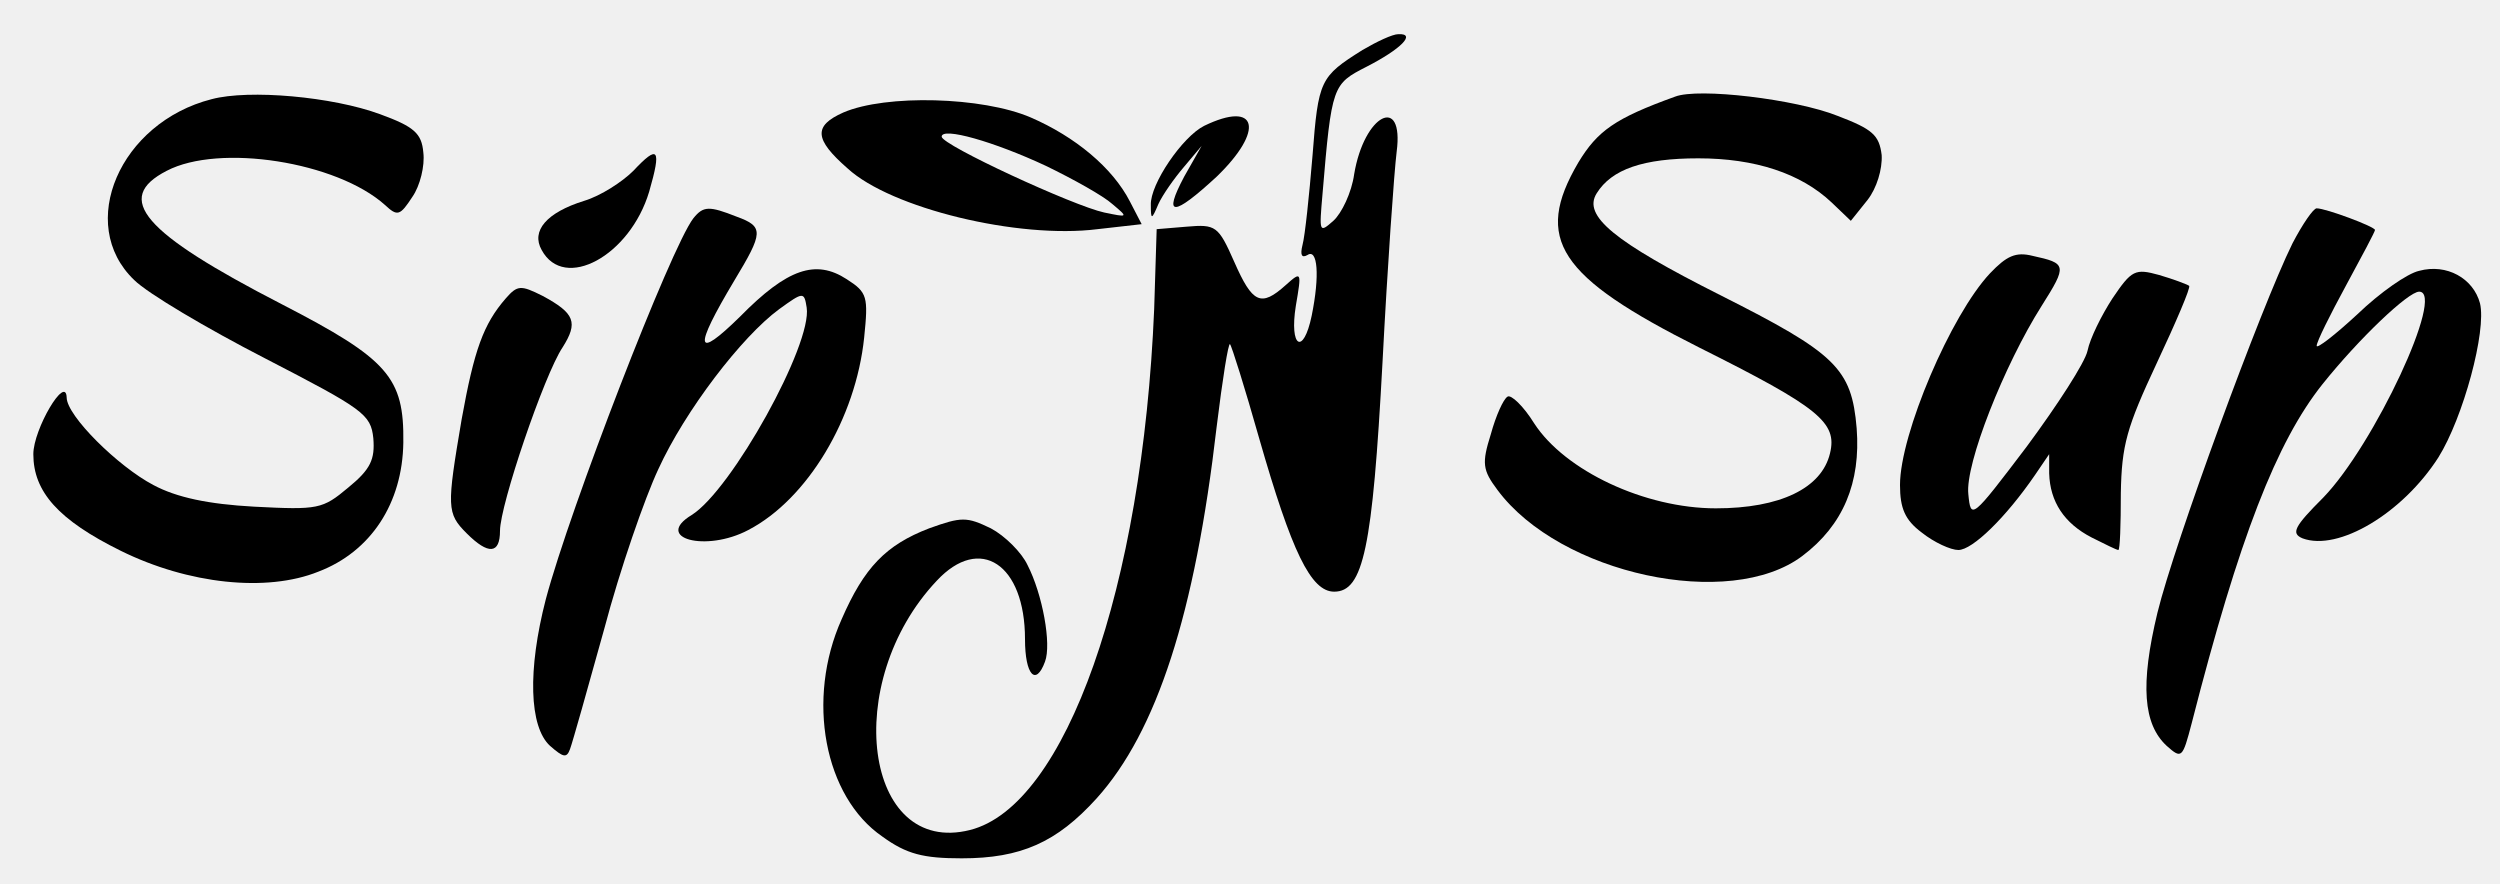
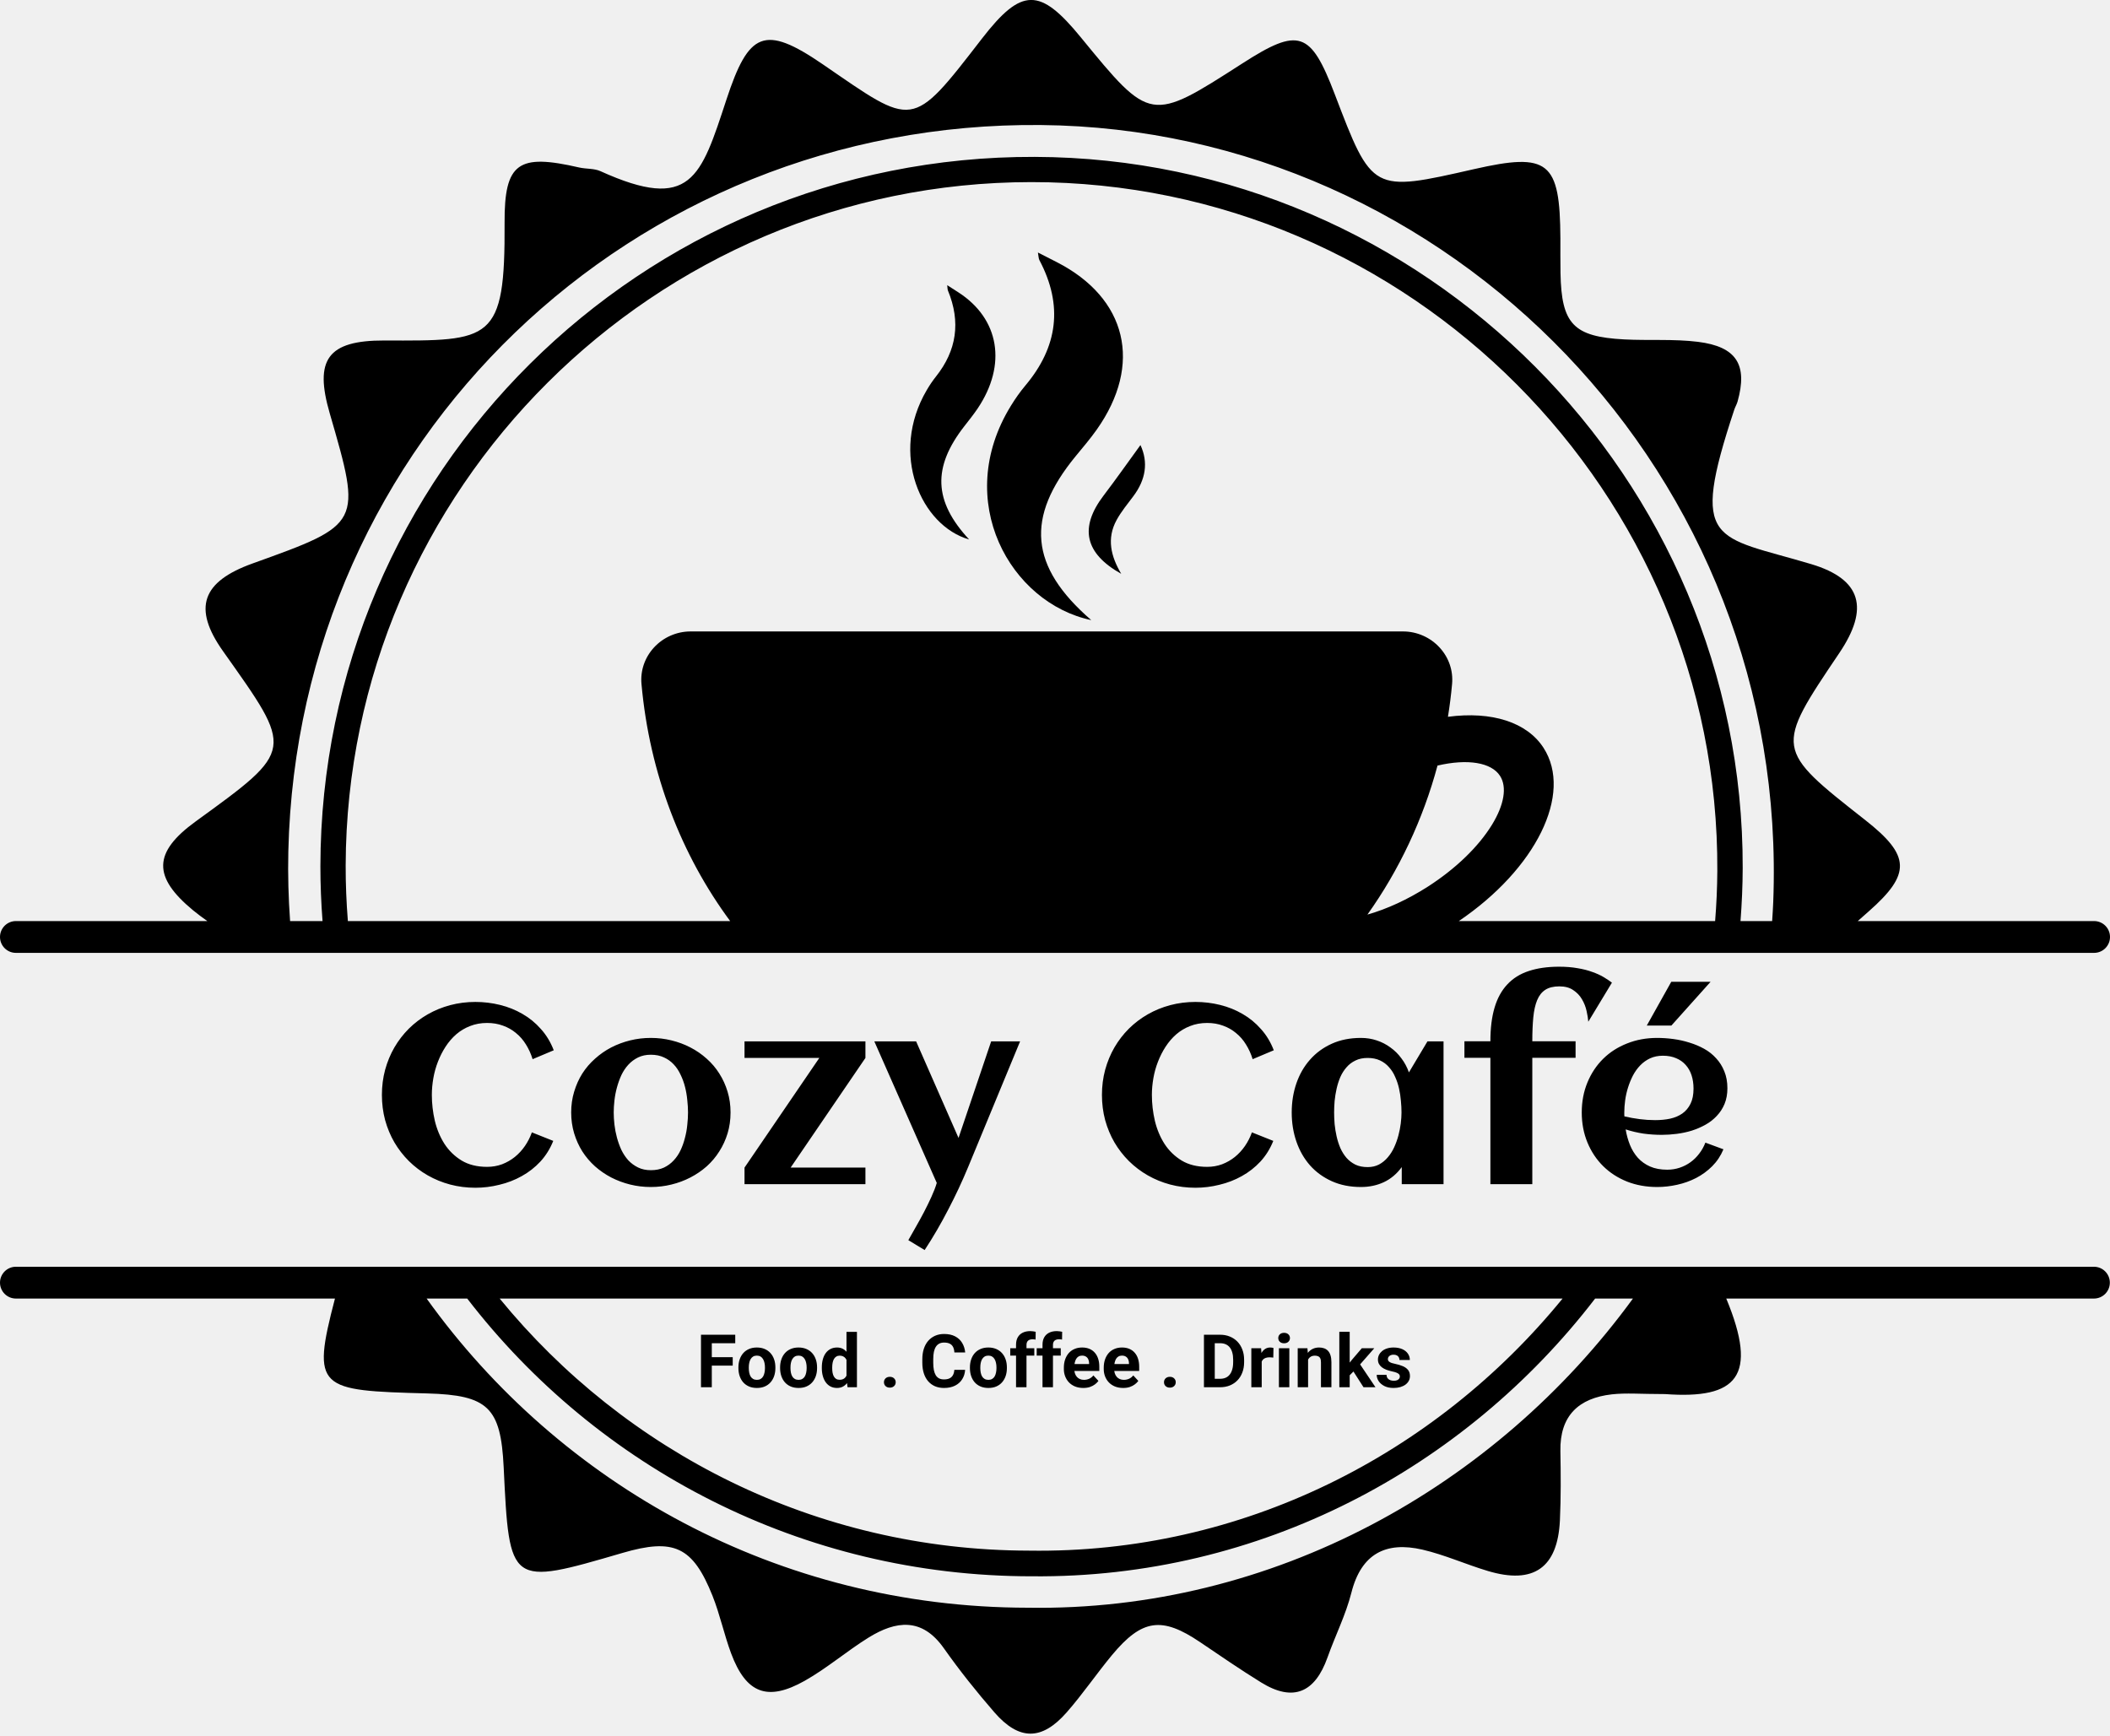
- <svg xmlns="http://www.w3.org/2000/svg" version="1.0" width="300pt" height="106pt" viewBox="0 0 300 106" preserveAspectRatio="xMidYMid meet">
-   <g transform="translate(0,106) scale(0.1,-0.1)" fill="#000000" stroke="none">
-     <path d="M1635 1000 c-51 -32 -53 -36 -60 -127 -4 -48 -9 -96 -12 -107 -3 -12 -1 -16 6 -12 12 8 15 -24 5 -73 -10 -48 -27 -38 -19 12 7 41 7 42 -12 25 -30 -27 -40 -22 -62 28 -19 43 -22 45 -57 42 l-36 -3 -3 -96 c-14 -334 -106 -596 -221 -625 -127 -32 -155 177 -40 299 52 56 106 20 106 -70 0 -43 13 -57 24 -27 8 21 -3 81 -21 116 -7 15 -27 35 -44 44 -29 14 -35 14 -74 0 -52 -20 -78 -47 -105 -109 -43 -96 -21 -213 49 -261 29 -21 49 -26 95 -26 71 0 114 19 162 72 72 80 118 221 144 446 7 57 14 101 16 99 2 -2 18 -53 35 -113 39 -136 62 -184 90 -184 35 0 46 52 58 275 6 116 14 229 17 253 9 69 -39 45 -51 -27 -3 -22 -15 -47 -25 -56 -17 -15 -17 -14 -13 32 11 131 12 132 53 153 41 21 60 40 38 39 -7 0 -26 -9 -43 -19z" />
-     <path d="M254 941 c-110 -28 -163 -150 -93 -217 16 -16 87 -58 157 -94 118 -61 127 -67 130 -96 2 -25 -3 -37 -30 -59 -31 -26 -36 -27 -113 -23 -55 3 -93 11 -121 26 -42 22 -104 83 -104 105 -1 28 -40 -38 -40 -68 0 -45 30 -79 105 -116 81 -40 175 -50 237 -25 63 24 101 82 102 155 1 78 -18 100 -146 166 -167 86 -202 127 -138 160 63 33 204 11 262 -41 15 -14 18 -13 33 10 9 13 15 37 13 53 -2 23 -11 31 -52 46 -57 21 -157 30 -202 18z" />
-     <path d="M2010 944 c-72 -26 -93 -41 -116 -79 -54 -92 -24 -137 145 -222 144 -72 166 -90 157 -127 -10 -42 -60 -66 -137 -66 -85 0 -181 45 -218 102 -13 21 -28 35 -32 32 -5 -3 -14 -23 -20 -45 -11 -35 -10 -43 8 -67 75 -101 279 -145 366 -79 49 37 70 88 65 153 -6 72 -25 90 -164 160 -127 64 -165 95 -148 122 18 29 56 42 122 42 68 0 123 -18 160 -53 l23 -22 20 25 c11 14 18 37 17 54 -3 24 -11 31 -53 47 -50 20 -167 34 -195 23z" />
-     <path d="M1012 925 c-36 -16 -35 -32 5 -67 52 -48 205 -85 300 -73 l53 6 -14 27 c-21 41 -66 78 -119 101 -58 25 -174 28 -225 6z m243 -64 c33 -16 69 -36 80 -46 19 -16 19 -16 -10 -10 -37 8 -195 81 -195 91 0 12 63 -6 125 -35z" />
-     <path d="M1445 909 c-26 -13 -65 -70 -64 -95 0 -18 1 -18 9 1 5 11 19 31 31 45 l21 25 -21 -37 c-26 -49 -13 -48 39 0 58 56 49 92 -15 61z" />
-     <path d="M760 855 c-13 -13 -39 -30 -59 -36 -45 -14 -64 -36 -51 -59 27 -50 106 -7 129 70 15 52 11 57 -19 25z" />
-     <path d="M832 798 c-27 -35 -148 -348 -177 -457 -22 -85 -20 -153 5 -176 16 -14 20 -15 24 -4 3 8 21 72 41 144 19 72 49 158 65 192 32 70 100 159 145 192 29 21 30 21 33 2 7 -44 -90 -219 -138 -249 -46 -28 17 -45 68 -18 71 37 129 134 139 231 5 49 4 54 -21 70 -37 24 -71 13 -128 -45 -54 -53 -56 -39 -7 43 35 58 36 65 3 77 -33 13 -40 13 -52 -2z" />
-     <path d="M2751 768 c-38 -77 -142 -361 -162 -443 -21 -87 -17 -134 11 -160 18 -16 19 -15 30 27 57 223 102 338 157 407 44 55 103 111 116 111 32 0 -54 -184 -115 -247 -35 -35 -39 -43 -25 -49 43 -16 120 30 163 97 30 48 58 152 50 185 -8 30 -40 48 -73 39 -14 -3 -47 -26 -74 -52 -27 -25 -49 -42 -49 -38 0 5 16 37 35 72 19 35 35 65 35 67 0 4 -59 26 -70 26 -4 0 -17 -19 -29 -42z" />
-     <path d="M2388 732 c-47 -50 -108 -193 -108 -254 0 -28 6 -42 26 -57 15 -12 35 -21 44 -21 17 0 57 39 92 90 l17 25 0 -23 c1 -34 18 -60 51 -77 16 -8 30 -15 32 -15 2 0 3 30 3 68 1 58 7 79 43 156 23 49 41 91 39 93 -3 2 -19 8 -36 13 -29 8 -33 6 -56 -28 -13 -20 -27 -48 -30 -63 -3 -14 -36 -65 -73 -115 -66 -87 -67 -88 -70 -57 -4 36 43 155 88 226 31 49 30 51 -11 60 -20 5 -31 0 -51 -21z" />
-     <path d="M607 702 c-27 -31 -38 -62 -53 -145 -18 -106 -18 -113 6 -137 26 -26 40 -25 40 3 0 31 53 187 75 220 19 30 15 41 -24 62 -26 13 -30 13 -44 -3z" />
+ <svg xmlns="http://www.w3.org/2000/svg" width="800" height="658" viewBox="0 0 800 658" fill="none">
+   <g clip-path="url(#clip0_608_15)">
+     <path d="M413.744 235.122C390.276 214.819 388.774 196.182 407.816 172.996C410.536 169.687 413.317 166.439 415.794 162.947C433.334 138.158 427.345 113.064 400.69 99.4C398.498 98.263 396.285 97.147 393.524 95.746C393.788 97.147 393.748 97.999 394.093 98.649C403.147 115.744 401.096 131.539 388.733 146.218C386.724 148.613 384.917 151.192 383.273 153.872C361.064 189.949 383.151 228.706 413.744 235.122Z" fill="#000000" />
+     <path d="M367.438 204.546C353.918 190.01 353.532 177.138 365.591 161.647C367.316 159.434 369.062 157.262 370.646 154.927C381.852 138.279 378.949 120.88 363.337 110.831C362.038 109.998 360.759 109.166 359.135 108.13C359.257 109.105 359.217 109.673 359.399 110.14C364.353 122.119 362.688 132.94 354.872 142.766C353.593 144.37 352.436 146.096 351.381 147.903C337.109 172.184 349.269 199.39 367.438 204.546Z" fill="#000000" />
+     <path d="M425.112 217.58C421.194 210.962 419.509 204.201 423.366 197.156C425.132 193.949 427.507 191.066 429.72 188.122C434.409 181.869 435.445 175.311 432.399 168.753C427.73 175.169 423.183 181.645 418.392 187.939C409.216 200.019 411.206 209.784 425.112 217.58Z" fill="#000000" />
+     <path d="M704.365 349.241C705.704 348.044 707.085 346.825 708.567 345.526C724.645 331.355 724.361 324.412 707.186 310.931C672.858 283.969 672.858 283.969 697.381 247.587C708.75 230.716 705.908 219.651 686.744 213.906C650.041 202.922 640.398 207.044 657.552 155.313C657.897 154.278 658.486 153.323 658.79 152.268C662.688 138.361 658.465 131.438 643.768 129.61C634.572 128.473 625.152 129.184 615.855 128.697C596.549 127.682 592.002 122.87 591.657 103.522C591.575 99.136 591.636 94.751 591.616 90.366C591.474 61.171 587.13 57.699 558.851 64.135C520.26 72.926 520.26 72.926 506.05 35.671C496.914 11.755 492.448 10.273 470.991 24.079C436.216 46.431 436.216 46.431 409.785 14.151C394.296 -4.771 387.393 -4.873 372.27 14.679C345.331 49.538 346.65 48.157 311.896 24.343C289.789 9.217 283.861 12.08 275.416 37.783C265.713 67.302 261.998 80.458 227.67 64.907C225.254 63.81 222.27 64.115 219.59 63.506C196.61 58.207 191.19 61.536 191.311 84.498C191.555 129.692 186.297 129.245 145.737 129.103C124.117 129.042 119.123 136.432 125.01 156.694C137.211 198.76 137.211 198.76 95.778 213.642C76.614 220.524 72.919 230.473 84.551 246.897C111.389 284.781 111.916 284.091 74.198 311.459C57.938 323.254 57.917 332.533 73.203 345.161C74.949 346.602 76.756 347.922 78.603 349.241H6.03C2.7 349.241 0 351.941 0 355.271C0 358.601 2.7 361.301 6.03 361.301H793.97C797.3 361.301 800 358.601 800 355.271C800 351.941 797.3 349.241 793.97 349.241H704.365ZM131.06 328.107C131.486 185.401 248.173 69.109 391.007 69.048C534.409 68.987 651.888 186.721 651.117 330.279C651.076 336.654 650.792 342.988 650.284 349.241H553.106C582.318 329.467 596.448 301.023 585.242 283.583C578.989 273.859 565.631 269.575 548.985 271.788C549.655 267.606 550.183 263.444 550.548 259.383C551.015 254.287 549.33 249.354 545.838 245.537C542.286 241.659 537.231 239.426 531.973 239.426H261.795C256.537 239.426 251.482 241.659 247.929 245.537C244.438 249.374 242.753 254.287 243.22 259.383C246.305 293.552 258.445 324.371 276.837 349.241H131.892C131.344 342.257 131.039 335.212 131.06 328.107ZM518.453 346.785C530.451 329.974 539.566 310.626 545.026 290.283C556.456 287.624 565.449 289.085 568.737 294.202C571.437 298.404 570.321 305.145 565.692 312.697C560.577 321.041 551.929 329.406 541.332 336.207C533.78 341.039 525.903 344.673 518.453 346.785ZM109.318 322.828C112.952 166.926 239.85 45.924 394.661 47.406C549.269 48.868 678.725 180.021 672.31 342.196C672.209 344.552 672.067 346.886 671.904 349.241H659.907C660.414 342.582 660.719 335.882 660.739 329.122C661.104 181.32 540.053 59.953 392.326 59.486C242.996 58.999 121.64 179.534 121.478 328.492C121.478 335.476 121.762 342.4 122.29 349.241H109.988C109.359 340.532 109.115 331.72 109.318 322.828Z" fill="#000000" />
+     <path d="M0 486.343C0 489.673 2.7 492.373 6.03 492.373H127C117.986 526.887 120.686 527.232 162.018 528.349C185.039 528.978 189.87 533.648 190.966 556.305C193.138 601.356 193.138 601.356 235.993 588.83C255.501 583.125 262.667 586.373 270.158 605.112C272.98 612.198 274.543 619.77 277.203 626.917C282.866 642.062 290.926 645.291 305.095 637.312C313.561 632.541 321.052 626.044 329.334 620.907C339.728 614.492 349.574 613.213 357.856 624.968C363.804 633.393 370.26 641.494 377.04 649.29C386.378 660.01 394.965 660.03 404.365 649.351C410.475 642.408 415.692 634.693 421.6 627.567C433.009 613.842 440.54 612.868 455.014 622.653C462.667 627.831 470.28 633.069 478.136 637.921C490.398 645.514 498.599 641.697 503.309 628.48C506.232 620.237 510.252 612.299 512.383 603.874C516.119 589.094 525.497 584.383 539.302 587.571C547.767 589.54 555.826 593.195 564.19 595.692C581.466 600.849 590.581 594.453 591.433 576.506C591.839 567.756 591.778 558.965 591.616 550.194C591.372 536.795 598.559 530.115 611.125 528.694C616.525 528.085 622.067 528.592 631.324 528.592C658.587 530.582 666.768 521.933 654.507 492.373H793.909C797.239 492.373 799.939 489.673 799.939 486.343C799.939 483.013 797.239 480.313 793.909 480.313H6.03C2.7 480.313 0 483.013 0 486.343ZM592.448 492.373C544.235 551.473 470.93 589.195 390.134 587.957C309.257 587.835 236.987 550.539 189.444 492.373H592.448ZM389.647 609.599C294.986 609.518 212.343 562.924 161.754 492.373H177.142C226.451 556.427 303.999 597.702 391.25 597.682C477.649 598.514 555.278 556.833 604.791 492.373H619.123C567.134 563.695 482.542 611.122 389.647 609.599Z" fill="#000000" />
+     <path d="M209.953 398.234L201.938 401.609C201.312 399.578 200.469 397.719 199.406 396.031C198.375 394.344 197.125 392.906 195.656 391.719C194.219 390.5 192.578 389.562 190.734 388.906C188.891 388.219 186.875 387.875 184.688 387.875C182.344 387.875 180.188 388.266 178.219 389.047C176.281 389.797 174.531 390.844 172.969 392.188C171.438 393.531 170.094 395.094 168.938 396.875C167.781 398.656 166.812 400.562 166.031 402.594C165.25 404.594 164.672 406.672 164.297 408.828C163.922 410.984 163.734 413.094 163.734 415.156C163.734 418.438 164.109 421.703 164.859 424.953C165.641 428.203 166.859 431.125 168.516 433.719C170.203 436.312 172.375 438.422 175.031 440.047C177.688 441.641 180.906 442.438 184.688 442.438C186.688 442.438 188.578 442.109 190.359 441.453C192.141 440.766 193.75 439.844 195.188 438.688C196.656 437.5 197.938 436.109 199.031 434.516C200.125 432.922 201 431.203 201.656 429.359L209.766 432.594C208.578 435.562 206.953 438.172 204.891 440.422C202.828 442.641 200.469 444.484 197.812 445.953C195.188 447.422 192.359 448.516 189.328 449.234C186.328 449.984 183.297 450.359 180.234 450.359C176.922 450.359 173.734 449.953 170.672 449.141C167.641 448.328 164.812 447.172 162.188 445.672C159.562 444.172 157.172 442.359 155.016 440.234C152.891 438.109 151.062 435.75 149.531 433.156C148.031 430.562 146.859 427.75 146.016 424.719C145.203 421.656 144.797 418.469 144.797 415.156C144.797 411.844 145.203 408.672 146.016 405.641C146.859 402.578 148.031 399.75 149.531 397.156C151.062 394.531 152.891 392.156 155.016 390.031C157.172 387.906 159.562 386.094 162.188 384.594C164.812 383.094 167.641 381.938 170.672 381.125C173.734 380.312 176.922 379.906 180.234 379.906C183.422 379.906 186.531 380.281 189.562 381.031C192.625 381.781 195.469 382.922 198.094 384.453C200.719 385.953 203.047 387.859 205.078 390.172C207.141 392.453 208.766 395.141 209.953 398.234ZM276.984 421.812C276.984 424.625 276.609 427.266 275.859 429.734C275.109 432.203 274.062 434.484 272.719 436.578C271.406 438.672 269.812 440.562 267.938 442.25C266.062 443.906 264 445.312 261.75 446.469C259.531 447.625 257.141 448.516 254.578 449.141C252.047 449.766 249.438 450.078 246.75 450.078C244.062 450.078 241.453 449.766 238.922 449.141C236.391 448.516 234 447.625 231.75 446.469C229.531 445.312 227.484 443.906 225.609 442.25C223.734 440.562 222.125 438.672 220.781 436.578C219.469 434.484 218.438 432.203 217.688 429.734C216.938 427.234 216.562 424.594 216.562 421.812C216.562 419.031 216.938 416.406 217.688 413.938C218.438 411.438 219.469 409.141 220.781 407.047C222.125 404.953 223.734 403.078 225.609 401.422C227.484 399.734 229.531 398.312 231.75 397.156C234 396 236.391 395.109 238.922 394.484C241.453 393.859 244.062 393.547 246.75 393.547C249.438 393.547 252.047 393.859 254.578 394.484C257.141 395.109 259.531 396 261.75 397.156C264 398.312 266.062 399.734 267.938 401.422C269.812 403.078 271.406 404.953 272.719 407.047C274.062 409.141 275.109 411.438 275.859 413.938C276.609 416.406 276.984 419.031 276.984 421.812ZM260.859 421.812C260.859 420.312 260.766 418.734 260.578 417.078C260.422 415.391 260.141 413.75 259.734 412.156C259.328 410.531 258.766 408.984 258.047 407.516C257.359 406.016 256.5 404.719 255.469 403.625C254.438 402.5 253.203 401.609 251.766 400.953C250.328 400.266 248.656 399.922 246.75 399.922C244.938 399.922 243.328 400.266 241.922 400.953C240.516 401.641 239.281 402.562 238.219 403.719C237.188 404.844 236.312 406.156 235.594 407.656C234.906 409.156 234.344 410.719 233.906 412.344C233.469 413.938 233.156 415.562 232.969 417.219C232.781 418.844 232.688 420.375 232.688 421.812C232.688 423.25 232.781 424.797 232.969 426.453C233.156 428.078 233.469 429.703 233.906 431.328C234.344 432.953 234.906 434.516 235.594 436.016C236.312 437.484 237.188 438.797 238.219 439.953C239.281 441.078 240.516 441.984 241.922 442.672C243.328 443.359 244.938 443.703 246.75 443.703C248.625 443.703 250.281 443.375 251.719 442.719C253.156 442.031 254.391 441.125 255.422 440C256.484 438.875 257.359 437.578 258.047 436.109C258.734 434.641 259.281 433.094 259.688 431.469C260.125 429.844 260.422 428.203 260.578 426.547C260.766 424.891 260.859 423.312 260.859 421.812ZM328.125 449H282.281V442.719L310.641 401.141H282.281V394.859H328.125V401.141L299.766 442.719H328.125V449ZM386.766 394.859L367.078 442.484C364.828 447.922 362.312 453.297 359.531 458.609C356.781 463.953 353.797 469.078 350.578 473.984L344.391 470.234C345.172 468.828 346.094 467.203 347.156 465.359C348.219 463.516 349.266 461.609 350.297 459.641C351.328 457.672 352.281 455.719 353.156 453.781C354.031 451.875 354.703 450.125 355.172 448.531L331.5 394.859H347.344L363.422 431.469L375.797 394.859H386.766ZM482.953 398.234L474.938 401.609C474.312 399.578 473.469 397.719 472.406 396.031C471.375 394.344 470.125 392.906 468.656 391.719C467.219 390.5 465.578 389.562 463.734 388.906C461.891 388.219 459.875 387.875 457.688 387.875C455.344 387.875 453.188 388.266 451.219 389.047C449.281 389.797 447.531 390.844 445.969 392.188C444.438 393.531 443.094 395.094 441.938 396.875C440.781 398.656 439.812 400.562 439.031 402.594C438.25 404.594 437.672 406.672 437.297 408.828C436.922 410.984 436.734 413.094 436.734 415.156C436.734 418.438 437.109 421.703 437.859 424.953C438.641 428.203 439.859 431.125 441.516 433.719C443.203 436.312 445.375 438.422 448.031 440.047C450.688 441.641 453.906 442.438 457.688 442.438C459.688 442.438 461.578 442.109 463.359 441.453C465.141 440.766 466.75 439.844 468.188 438.688C469.656 437.5 470.938 436.109 472.031 434.516C473.125 432.922 474 431.203 474.656 429.359L482.766 432.594C481.578 435.562 479.953 438.172 477.891 440.422C475.828 442.641 473.469 444.484 470.812 445.953C468.188 447.422 465.359 448.516 462.328 449.234C459.328 449.984 456.297 450.359 453.234 450.359C449.922 450.359 446.734 449.953 443.672 449.141C440.641 448.328 437.812 447.172 435.188 445.672C432.562 444.172 430.172 442.359 428.016 440.234C425.891 438.109 424.062 435.75 422.531 433.156C421.031 430.562 419.859 427.75 419.016 424.719C418.203 421.656 417.797 418.469 417.797 415.156C417.797 411.844 418.203 408.672 419.016 405.641C419.859 402.578 421.031 399.75 422.531 397.156C424.062 394.531 425.891 392.156 428.016 390.031C430.172 387.906 432.562 386.094 435.188 384.594C437.812 383.094 440.641 381.938 443.672 381.125C446.734 380.312 449.922 379.906 453.234 379.906C456.422 379.906 459.531 380.281 462.562 381.031C465.625 381.781 468.469 382.922 471.094 384.453C473.719 385.953 476.047 387.859 478.078 390.172C480.141 392.453 481.766 395.141 482.953 398.234ZM547.312 449H531.469V442.531C529.594 445.094 527.328 447 524.672 448.25C522.047 449.469 519.156 450.078 516 450.078C511.875 450.078 508.188 449.344 504.938 447.875C501.688 446.406 498.938 444.406 496.688 441.875C494.438 439.312 492.719 436.312 491.531 432.875C490.344 429.438 489.75 425.75 489.75 421.812C489.75 417.875 490.344 414.188 491.531 410.75C492.719 407.312 494.438 404.328 496.688 401.797C498.938 399.234 501.688 397.219 504.938 395.75C508.188 394.281 511.875 393.547 516 393.547C518.094 393.547 520.078 393.859 521.953 394.484C523.859 395.109 525.594 396 527.156 397.156C528.75 398.281 530.141 399.656 531.328 401.281C532.547 402.875 533.5 404.656 534.188 406.625L541.219 394.859H547.312V449ZM531.375 421.812C531.375 420.406 531.297 418.922 531.141 417.359C531.016 415.797 530.781 414.25 530.438 412.719C530.094 411.188 529.609 409.734 528.984 408.359C528.391 406.953 527.609 405.719 526.641 404.656C525.703 403.562 524.562 402.703 523.219 402.078C521.875 401.453 520.312 401.141 518.531 401.141C516.75 401.141 515.203 401.469 513.891 402.125C512.578 402.75 511.453 403.609 510.516 404.703C509.578 405.766 508.797 407 508.172 408.406C507.578 409.812 507.109 411.281 506.766 412.812C506.422 414.344 506.172 415.891 506.016 417.453C505.891 418.984 505.828 420.438 505.828 421.812C505.828 423.188 505.891 424.656 506.016 426.219C506.172 427.781 506.422 429.328 506.766 430.859C507.109 432.391 507.578 433.859 508.172 435.266C508.797 436.672 509.578 437.922 510.516 439.016C511.453 440.078 512.578 440.938 513.891 441.594C515.203 442.219 516.75 442.531 518.531 442.531C520.156 442.531 521.594 442.203 522.844 441.547C524.125 440.859 525.234 439.953 526.172 438.828C527.141 437.703 527.953 436.422 528.609 434.984C529.266 433.547 529.797 432.062 530.203 430.531C530.609 429 530.906 427.484 531.094 425.984C531.281 424.453 531.375 423.062 531.375 421.812ZM611.156 372.594L602.203 387.406C602.109 386.219 601.891 384.859 601.547 383.328C601.203 381.766 600.625 380.297 599.812 378.922C599.031 377.547 597.938 376.391 596.531 375.453C595.156 374.484 593.391 374 591.234 374C589.016 374 587.234 374.438 585.891 375.312C584.547 376.188 583.516 377.5 582.797 379.25C582.078 381 581.594 383.172 581.344 385.766C581.094 388.359 580.969 391.375 580.969 394.812H597.375V401.094H580.969V449H565.078V401.094H555.234V394.812H565.078C565.078 389.844 565.609 385.578 566.672 382.016C567.734 378.453 569.344 375.531 571.5 373.25C573.656 370.938 576.359 369.25 579.609 368.188C582.891 367.094 586.719 366.547 591.094 366.547C593.719 366.547 596.062 366.734 598.125 367.109C600.219 367.453 602.062 367.922 603.656 368.516C605.281 369.078 606.703 369.719 607.922 370.438C609.141 371.156 610.219 371.875 611.156 372.594ZM615.891 423.312C617.828 423.75 619.766 424.094 621.703 424.344C623.641 424.594 625.594 424.719 627.562 424.719C629.625 424.719 631.531 424.531 633.281 424.156C635.062 423.75 636.594 423.094 637.875 422.188C639.188 421.25 640.219 420.016 640.969 418.484C641.719 416.953 642.094 415.047 642.094 412.766C642.094 410.922 641.844 409.234 641.344 407.703C640.844 406.172 640.094 404.859 639.094 403.766C638.125 402.672 636.922 401.828 635.484 401.234C634.047 400.609 632.375 400.297 630.469 400.297C628.688 400.297 627.078 400.625 625.641 401.281C624.234 401.938 622.984 402.828 621.891 403.953C620.828 405.047 619.906 406.328 619.125 407.797C618.375 409.266 617.75 410.797 617.25 412.391C616.75 413.984 616.391 415.594 616.172 417.219C615.953 418.844 615.844 420.375 615.844 421.812C615.844 422.062 615.844 422.312 615.844 422.562C615.844 422.812 615.859 423.062 615.891 423.312ZM654.938 412.625C654.938 414.844 654.578 416.828 653.859 418.578C653.141 420.297 652.156 421.812 650.906 423.125C649.688 424.438 648.266 425.547 646.641 426.453C645.016 427.359 643.281 428.109 641.438 428.703C639.594 429.266 637.688 429.672 635.719 429.922C633.781 430.172 631.891 430.297 630.047 430.297C627.703 430.297 625.391 430.141 623.109 429.828C620.828 429.484 618.578 428.953 616.359 428.234C616.703 430.297 617.25 432.266 618 434.141C618.75 435.984 619.75 437.609 621 439.016C622.25 440.391 623.781 441.484 625.594 442.297C627.438 443.109 629.609 443.516 632.109 443.516C633.766 443.516 635.344 443.266 636.844 442.766C638.344 442.266 639.719 441.562 640.969 440.656C642.219 439.75 643.312 438.672 644.25 437.422C645.219 436.172 646 434.781 646.594 433.25L653.438 435.781C652.406 438.25 650.984 440.391 649.172 442.203C647.391 443.984 645.359 445.469 643.078 446.656C640.828 447.812 638.422 448.672 635.859 449.234C633.328 449.797 630.812 450.078 628.312 450.078C624.188 450.078 620.375 449.391 616.875 448.016C613.375 446.609 610.359 444.656 607.828 442.156C605.297 439.656 603.312 436.672 601.875 433.203C600.438 429.734 599.719 425.938 599.719 421.812C599.719 417.688 600.438 413.891 601.875 410.422C603.312 406.953 605.297 403.969 607.828 401.469C610.359 398.969 613.375 397.031 616.875 395.656C620.375 394.25 624.188 393.547 628.312 393.547C630.312 393.547 632.359 393.688 634.453 393.969C636.547 394.25 638.578 394.703 640.547 395.328C642.516 395.922 644.375 396.703 646.125 397.672C647.875 398.641 649.391 399.844 650.672 401.281C651.984 402.688 653.016 404.328 653.766 406.203C654.547 408.078 654.938 410.219 654.938 412.625ZM648.562 372.266L633.703 388.859H624.375L633.656 372.266H648.562Z" fill="#000000" />
+     <path d="M269.879 506.094V526H265.777V506.094H269.879ZM277.809 514.598V517.797H268.758V514.598H277.809ZM278.766 506.094V509.307H268.758V506.094H278.766ZM279.969 518.754V518.467C279.969 517.382 280.124 516.384 280.434 515.473C280.743 514.552 281.195 513.755 281.787 513.08C282.38 512.406 283.109 511.882 283.975 511.508C284.84 511.125 285.834 510.934 286.955 510.934C288.076 510.934 289.074 511.125 289.949 511.508C290.824 511.882 291.558 512.406 292.15 513.08C292.752 513.755 293.208 514.552 293.518 515.473C293.827 516.384 293.982 517.382 293.982 518.467V518.754C293.982 519.829 293.827 520.827 293.518 521.748C293.208 522.66 292.752 523.457 292.15 524.141C291.558 524.815 290.829 525.339 289.963 525.713C289.097 526.087 288.104 526.273 286.982 526.273C285.861 526.273 284.863 526.087 283.988 525.713C283.122 525.339 282.389 524.815 281.787 524.141C281.195 523.457 280.743 522.66 280.434 521.748C280.124 520.827 279.969 519.829 279.969 518.754ZM283.906 518.467V518.754C283.906 519.374 283.961 519.952 284.07 520.49C284.18 521.028 284.353 521.502 284.59 521.912C284.836 522.313 285.155 522.628 285.547 522.855C285.939 523.083 286.417 523.197 286.982 523.197C287.529 523.197 287.999 523.083 288.391 522.855C288.783 522.628 289.097 522.313 289.334 521.912C289.571 521.502 289.744 521.028 289.854 520.49C289.972 519.952 290.031 519.374 290.031 518.754V518.467C290.031 517.865 289.972 517.3 289.854 516.771C289.744 516.234 289.566 515.76 289.32 515.35C289.083 514.93 288.769 514.602 288.377 514.365C287.985 514.128 287.511 514.01 286.955 514.01C286.399 514.01 285.925 514.128 285.533 514.365C285.15 514.602 284.836 514.93 284.59 515.35C284.353 515.76 284.18 516.234 284.07 516.771C283.961 517.3 283.906 517.865 283.906 518.467ZM295.773 518.754V518.467C295.773 517.382 295.928 516.384 296.238 515.473C296.548 514.552 296.999 513.755 297.592 513.08C298.184 512.406 298.913 511.882 299.779 511.508C300.645 511.125 301.639 510.934 302.76 510.934C303.881 510.934 304.879 511.125 305.754 511.508C306.629 511.882 307.363 512.406 307.955 513.08C308.557 513.755 309.012 514.552 309.322 515.473C309.632 516.384 309.787 517.382 309.787 518.467V518.754C309.787 519.829 309.632 520.827 309.322 521.748C309.012 522.66 308.557 523.457 307.955 524.141C307.363 524.815 306.633 525.339 305.768 525.713C304.902 526.087 303.908 526.273 302.787 526.273C301.666 526.273 300.668 526.087 299.793 525.713C298.927 525.339 298.193 524.815 297.592 524.141C296.999 523.457 296.548 522.66 296.238 521.748C295.928 520.827 295.773 519.829 295.773 518.754ZM299.711 518.467V518.754C299.711 519.374 299.766 519.952 299.875 520.49C299.984 521.028 300.158 521.502 300.395 521.912C300.641 522.313 300.96 522.628 301.352 522.855C301.743 523.083 302.222 523.197 302.787 523.197C303.334 523.197 303.803 523.083 304.195 522.855C304.587 522.628 304.902 522.313 305.139 521.912C305.376 521.502 305.549 521.028 305.658 520.49C305.777 519.952 305.836 519.374 305.836 518.754V518.467C305.836 517.865 305.777 517.3 305.658 516.771C305.549 516.234 305.371 515.76 305.125 515.35C304.888 514.93 304.574 514.602 304.182 514.365C303.79 514.128 303.316 514.01 302.76 514.01C302.204 514.01 301.73 514.128 301.338 514.365C300.955 514.602 300.641 514.93 300.395 515.35C300.158 515.76 299.984 516.234 299.875 516.771C299.766 517.3 299.711 517.865 299.711 518.467ZM320.943 522.773V505H324.908V526H321.34L320.943 522.773ZM311.592 518.781V518.494C311.592 517.364 311.719 516.339 311.975 515.418C312.23 514.488 312.604 513.691 313.096 513.025C313.588 512.36 314.194 511.845 314.914 511.48C315.634 511.116 316.454 510.934 317.375 510.934C318.241 510.934 318.997 511.116 319.645 511.48C320.301 511.845 320.857 512.365 321.312 513.039C321.777 513.704 322.151 514.493 322.434 515.404C322.716 516.307 322.921 517.296 323.049 518.371V519C322.921 520.03 322.716 520.987 322.434 521.871C322.151 522.755 321.777 523.53 321.312 524.195C320.857 524.852 320.301 525.362 319.645 525.727C318.988 526.091 318.223 526.273 317.348 526.273C316.427 526.273 315.607 526.087 314.887 525.713C314.176 525.339 313.574 524.815 313.082 524.141C312.599 523.466 312.23 522.673 311.975 521.762C311.719 520.85 311.592 519.857 311.592 518.781ZM315.529 518.494V518.781C315.529 519.392 315.575 519.962 315.666 520.49C315.766 521.019 315.926 521.488 316.145 521.898C316.372 522.299 316.664 522.614 317.02 522.842C317.384 523.061 317.826 523.17 318.346 523.17C319.02 523.17 319.576 523.02 320.014 522.719C320.451 522.409 320.784 521.985 321.012 521.447C321.249 520.91 321.385 520.29 321.422 519.588V517.797C321.395 517.223 321.312 516.708 321.176 516.252C321.048 515.787 320.857 515.391 320.602 515.062C320.355 514.734 320.046 514.479 319.672 514.297C319.307 514.115 318.874 514.023 318.373 514.023C317.863 514.023 317.425 514.142 317.061 514.379C316.696 514.607 316.4 514.921 316.172 515.322C315.953 515.723 315.789 516.197 315.68 516.744C315.579 517.282 315.529 517.865 315.529 518.494ZM335.148 524.1C335.148 523.516 335.349 523.029 335.75 522.637C336.16 522.245 336.702 522.049 337.377 522.049C338.051 522.049 338.589 522.245 338.99 522.637C339.4 523.029 339.605 523.516 339.605 524.1C339.605 524.683 339.4 525.171 338.99 525.562C338.589 525.954 338.051 526.15 337.377 526.15C336.702 526.15 336.16 525.954 335.75 525.562C335.349 525.171 335.148 524.683 335.148 524.1ZM361.836 519.396H365.924C365.842 520.736 365.473 521.926 364.816 522.965C364.169 524.004 363.262 524.815 362.096 525.398C360.938 525.982 359.544 526.273 357.912 526.273C356.636 526.273 355.492 526.055 354.48 525.617C353.469 525.171 352.603 524.533 351.883 523.703C351.172 522.874 350.63 521.871 350.256 520.695C349.882 519.52 349.695 518.202 349.695 516.744V515.363C349.695 513.905 349.887 512.588 350.27 511.412C350.661 510.227 351.217 509.22 351.938 508.391C352.667 507.561 353.537 506.923 354.549 506.477C355.561 506.03 356.691 505.807 357.939 505.807C359.598 505.807 360.997 506.107 362.137 506.709C363.285 507.311 364.174 508.14 364.803 509.197C365.441 510.255 365.824 511.458 365.951 512.807H361.85C361.804 512.005 361.645 511.326 361.371 510.77C361.098 510.204 360.683 509.781 360.127 509.498C359.58 509.206 358.851 509.061 357.939 509.061C357.256 509.061 356.659 509.188 356.148 509.443C355.638 509.699 355.21 510.086 354.863 510.605C354.517 511.125 354.257 511.781 354.084 512.574C353.92 513.358 353.838 514.279 353.838 515.336V516.744C353.838 517.774 353.915 518.681 354.07 519.465C354.225 520.24 354.462 520.896 354.781 521.434C355.109 521.962 355.529 522.363 356.039 522.637C356.559 522.901 357.183 523.033 357.912 523.033C358.769 523.033 359.475 522.896 360.031 522.623C360.587 522.35 361.011 521.944 361.303 521.406C361.604 520.868 361.781 520.199 361.836 519.396ZM367.742 518.754V518.467C367.742 517.382 367.897 516.384 368.207 515.473C368.517 514.552 368.968 513.755 369.561 513.08C370.153 512.406 370.882 511.882 371.748 511.508C372.614 511.125 373.607 510.934 374.729 510.934C375.85 510.934 376.848 511.125 377.723 511.508C378.598 511.882 379.331 512.406 379.924 513.08C380.525 513.755 380.981 514.552 381.291 515.473C381.601 516.384 381.756 517.382 381.756 518.467V518.754C381.756 519.829 381.601 520.827 381.291 521.748C380.981 522.66 380.525 523.457 379.924 524.141C379.331 524.815 378.602 525.339 377.736 525.713C376.87 526.087 375.877 526.273 374.756 526.273C373.635 526.273 372.637 526.087 371.762 525.713C370.896 525.339 370.162 524.815 369.561 524.141C368.968 523.457 368.517 522.66 368.207 521.748C367.897 520.827 367.742 519.829 367.742 518.754ZM371.68 518.467V518.754C371.68 519.374 371.734 519.952 371.844 520.49C371.953 521.028 372.126 521.502 372.363 521.912C372.609 522.313 372.928 522.628 373.32 522.855C373.712 523.083 374.191 523.197 374.756 523.197C375.303 523.197 375.772 523.083 376.164 522.855C376.556 522.628 376.87 522.313 377.107 521.912C377.344 521.502 377.518 521.028 377.627 520.49C377.745 519.952 377.805 519.374 377.805 518.754V518.467C377.805 517.865 377.745 517.3 377.627 516.771C377.518 516.234 377.34 515.76 377.094 515.35C376.857 514.93 376.542 514.602 376.15 514.365C375.758 514.128 375.285 514.01 374.729 514.01C374.173 514.01 373.699 514.128 373.307 514.365C372.924 514.602 372.609 514.93 372.363 515.35C372.126 515.76 371.953 516.234 371.844 516.771C371.734 517.3 371.68 517.865 371.68 518.467ZM389.193 526H385.229V509.895C385.229 508.773 385.447 507.83 385.885 507.064C386.331 506.29 386.956 505.706 387.758 505.314C388.569 504.913 389.531 504.713 390.643 504.713C391.007 504.713 391.358 504.74 391.695 504.795C392.033 504.84 392.361 504.9 392.68 504.973L392.639 507.939C392.465 507.894 392.283 507.862 392.092 507.844C391.9 507.826 391.677 507.816 391.422 507.816C390.948 507.816 390.542 507.898 390.205 508.062C389.877 508.217 389.626 508.45 389.453 508.76C389.28 509.07 389.193 509.448 389.193 509.895V526ZM392.146 511.207V513.996H383.027V511.207H392.146ZM399.229 526H395.264V509.895C395.264 508.773 395.482 507.83 395.92 507.064C396.367 506.29 396.991 505.706 397.793 505.314C398.604 504.913 399.566 504.713 400.678 504.713C401.042 504.713 401.393 504.74 401.73 504.795C402.068 504.84 402.396 504.9 402.715 504.973L402.674 507.939C402.501 507.894 402.318 507.862 402.127 507.844C401.936 507.826 401.712 507.816 401.457 507.816C400.983 507.816 400.577 507.898 400.24 508.062C399.912 508.217 399.661 508.45 399.488 508.76C399.315 509.07 399.229 509.448 399.229 509.895V526ZM402.182 511.207V513.996H393.062V511.207H402.182ZM410.727 526.273C409.578 526.273 408.548 526.091 407.637 525.727C406.725 525.353 405.951 524.838 405.312 524.182C404.684 523.525 404.201 522.764 403.863 521.898C403.526 521.023 403.357 520.094 403.357 519.109V518.562C403.357 517.441 403.517 516.416 403.836 515.486C404.155 514.557 404.611 513.75 405.203 513.066C405.805 512.383 406.534 511.859 407.391 511.494C408.247 511.12 409.214 510.934 410.289 510.934C411.337 510.934 412.267 511.107 413.078 511.453C413.889 511.799 414.568 512.292 415.115 512.93C415.671 513.568 416.09 514.333 416.373 515.227C416.656 516.111 416.797 517.095 416.797 518.18V519.82H405.039V517.195H412.928V516.895C412.928 516.348 412.827 515.86 412.627 515.432C412.436 514.994 412.144 514.648 411.752 514.393C411.36 514.137 410.859 514.01 410.248 514.01C409.729 514.01 409.282 514.124 408.908 514.352C408.535 514.579 408.229 514.898 407.992 515.309C407.764 515.719 407.591 516.202 407.473 516.758C407.363 517.305 407.309 517.906 407.309 518.562V519.109C407.309 519.702 407.391 520.249 407.555 520.75C407.728 521.251 407.969 521.684 408.279 522.049C408.598 522.413 408.981 522.696 409.428 522.896C409.883 523.097 410.398 523.197 410.973 523.197C411.684 523.197 412.344 523.061 412.955 522.787C413.575 522.505 414.108 522.081 414.555 521.516L416.469 523.594C416.159 524.04 415.735 524.469 415.197 524.879C414.669 525.289 414.031 525.626 413.283 525.891C412.536 526.146 411.684 526.273 410.727 526.273ZM425.848 526.273C424.699 526.273 423.669 526.091 422.758 525.727C421.846 525.353 421.072 524.838 420.434 524.182C419.805 523.525 419.322 522.764 418.984 521.898C418.647 521.023 418.479 520.094 418.479 519.109V518.562C418.479 517.441 418.638 516.416 418.957 515.486C419.276 514.557 419.732 513.75 420.324 513.066C420.926 512.383 421.655 511.859 422.512 511.494C423.368 511.12 424.335 510.934 425.41 510.934C426.458 510.934 427.388 511.107 428.199 511.453C429.01 511.799 429.689 512.292 430.236 512.93C430.792 513.568 431.212 514.333 431.494 515.227C431.777 516.111 431.918 517.095 431.918 518.18V519.82H420.16V517.195H428.049V516.895C428.049 516.348 427.949 515.86 427.748 515.432C427.557 514.994 427.265 514.648 426.873 514.393C426.481 514.137 425.98 514.01 425.369 514.01C424.85 514.01 424.403 514.124 424.029 514.352C423.656 514.579 423.35 514.898 423.113 515.309C422.885 515.719 422.712 516.202 422.594 516.758C422.484 517.305 422.43 517.906 422.43 518.562V519.109C422.43 519.702 422.512 520.249 422.676 520.75C422.849 521.251 423.09 521.684 423.4 522.049C423.719 522.413 424.102 522.696 424.549 522.896C425.005 523.097 425.52 523.197 426.094 523.197C426.805 523.197 427.465 523.061 428.076 522.787C428.696 522.505 429.229 522.081 429.676 521.516L431.59 523.594C431.28 524.04 430.856 524.469 430.318 524.879C429.79 525.289 429.152 525.626 428.404 525.891C427.657 526.146 426.805 526.273 425.848 526.273ZM441.324 524.1C441.324 523.516 441.525 523.029 441.926 522.637C442.336 522.245 442.878 522.049 443.553 522.049C444.227 522.049 444.765 522.245 445.166 522.637C445.576 523.029 445.781 523.516 445.781 524.1C445.781 524.683 445.576 525.171 445.166 525.562C444.765 525.954 444.227 526.15 443.553 526.15C442.878 526.15 442.336 525.954 441.926 525.562C441.525 525.171 441.324 524.683 441.324 524.1ZM462.584 526H458.25L458.277 522.801H462.584C463.66 522.801 464.566 522.559 465.305 522.076C466.043 521.584 466.599 520.868 466.973 519.93C467.355 518.991 467.547 517.856 467.547 516.525V515.555C467.547 514.534 467.438 513.636 467.219 512.861C467.009 512.087 466.695 511.435 466.275 510.906C465.856 510.378 465.341 509.981 464.73 509.717C464.12 509.443 463.418 509.307 462.625 509.307H458.168V506.094H462.625C463.956 506.094 465.173 506.322 466.275 506.777C467.387 507.224 468.349 507.867 469.16 508.705C469.971 509.544 470.596 510.546 471.033 511.713C471.48 512.87 471.703 514.16 471.703 515.582V516.525C471.703 517.938 471.48 519.228 471.033 520.395C470.596 521.561 469.971 522.564 469.16 523.402C468.358 524.232 467.396 524.874 466.275 525.33C465.163 525.777 463.933 526 462.584 526ZM460.574 506.094V526H456.473V506.094H460.574ZM478.375 514.434V526H474.438V511.207H478.143L478.375 514.434ZM482.832 511.111L482.764 514.762C482.572 514.734 482.34 514.712 482.066 514.693C481.802 514.666 481.561 514.652 481.342 514.652C480.786 514.652 480.303 514.725 479.893 514.871C479.492 515.008 479.154 515.213 478.881 515.486C478.617 515.76 478.416 516.092 478.279 516.484C478.152 516.876 478.079 517.323 478.061 517.824L477.268 517.578C477.268 516.621 477.363 515.742 477.555 514.939C477.746 514.128 478.024 513.422 478.389 512.82C478.762 512.219 479.218 511.754 479.756 511.426C480.294 511.098 480.909 510.934 481.602 510.934C481.82 510.934 482.044 510.952 482.271 510.988C482.499 511.016 482.686 511.057 482.832 511.111ZM488.848 511.207V526H484.896V511.207H488.848ZM484.65 507.352C484.65 506.777 484.851 506.303 485.252 505.93C485.653 505.556 486.191 505.369 486.865 505.369C487.531 505.369 488.064 505.556 488.465 505.93C488.875 506.303 489.08 506.777 489.08 507.352C489.08 507.926 488.875 508.4 488.465 508.773C488.064 509.147 487.531 509.334 486.865 509.334C486.191 509.334 485.653 509.147 485.252 508.773C484.851 508.4 484.65 507.926 484.65 507.352ZM495.957 514.365V526H492.02V511.207H495.711L495.957 514.365ZM495.383 518.084H494.316C494.316 516.99 494.458 516.006 494.74 515.131C495.023 514.247 495.419 513.495 495.93 512.875C496.44 512.246 497.046 511.768 497.748 511.439C498.459 511.102 499.252 510.934 500.127 510.934C500.82 510.934 501.453 511.034 502.027 511.234C502.602 511.435 503.094 511.754 503.504 512.191C503.923 512.629 504.242 513.208 504.461 513.928C504.689 514.648 504.803 515.527 504.803 516.566V526H500.838V516.553C500.838 515.896 500.747 515.386 500.564 515.021C500.382 514.657 500.113 514.402 499.758 514.256C499.411 514.101 498.983 514.023 498.473 514.023C497.944 514.023 497.484 514.128 497.092 514.338C496.709 514.548 496.39 514.839 496.135 515.213C495.889 515.577 495.702 516.006 495.574 516.498C495.447 516.99 495.383 517.519 495.383 518.084ZM511.734 504.986V526H507.797V504.986H511.734ZM521.059 511.207L514.633 518.535L511.188 522.021L509.752 519.178L512.486 515.705L516.328 511.207H521.059ZM516.971 526L512.596 519.164L515.316 516.785L521.51 526H516.971ZM530.752 521.912C530.752 521.63 530.67 521.374 530.506 521.146C530.342 520.919 530.036 520.709 529.59 520.518C529.152 520.317 528.519 520.135 527.689 519.971C526.942 519.807 526.245 519.602 525.598 519.355C524.96 519.1 524.404 518.795 523.93 518.439C523.465 518.084 523.1 517.665 522.836 517.182C522.572 516.689 522.439 516.129 522.439 515.5C522.439 514.88 522.572 514.297 522.836 513.75C523.109 513.203 523.497 512.72 523.998 512.301C524.508 511.872 525.128 511.54 525.857 511.303C526.596 511.057 527.425 510.934 528.346 510.934C529.631 510.934 530.734 511.139 531.654 511.549C532.584 511.959 533.295 512.524 533.787 513.244C534.288 513.955 534.539 514.766 534.539 515.678H530.602C530.602 515.295 530.52 514.953 530.355 514.652C530.201 514.342 529.954 514.101 529.617 513.928C529.289 513.745 528.861 513.654 528.332 513.654C527.895 513.654 527.516 513.732 527.197 513.887C526.878 514.033 526.632 514.233 526.459 514.488C526.295 514.734 526.213 515.008 526.213 515.309C526.213 515.536 526.258 515.742 526.35 515.924C526.45 516.097 526.609 516.257 526.828 516.402C527.047 516.548 527.329 516.685 527.676 516.812C528.031 516.931 528.469 517.04 528.988 517.141C530.055 517.359 531.007 517.646 531.846 518.002C532.684 518.348 533.35 518.822 533.842 519.424C534.334 520.016 534.58 520.796 534.58 521.762C534.58 522.418 534.434 523.02 534.143 523.566C533.851 524.113 533.432 524.592 532.885 525.002C532.338 525.403 531.682 525.717 530.916 525.945C530.16 526.164 529.307 526.273 528.359 526.273C526.983 526.273 525.816 526.027 524.859 525.535C523.911 525.043 523.191 524.419 522.699 523.662C522.216 522.896 521.975 522.113 521.975 521.311H525.707C525.725 521.848 525.862 522.281 526.117 522.609C526.382 522.938 526.714 523.174 527.115 523.32C527.525 523.466 527.967 523.539 528.441 523.539C528.952 523.539 529.376 523.471 529.713 523.334C530.05 523.188 530.305 522.997 530.479 522.76C530.661 522.514 530.752 522.231 530.752 521.912Z" fill="#000000" />
  </g>
+   <defs>
+     <clipPath id="clip0_608_15">
+       <rect width="800" height="657.371" fill="white" />
+     </clipPath>
+   </defs>
</svg>
